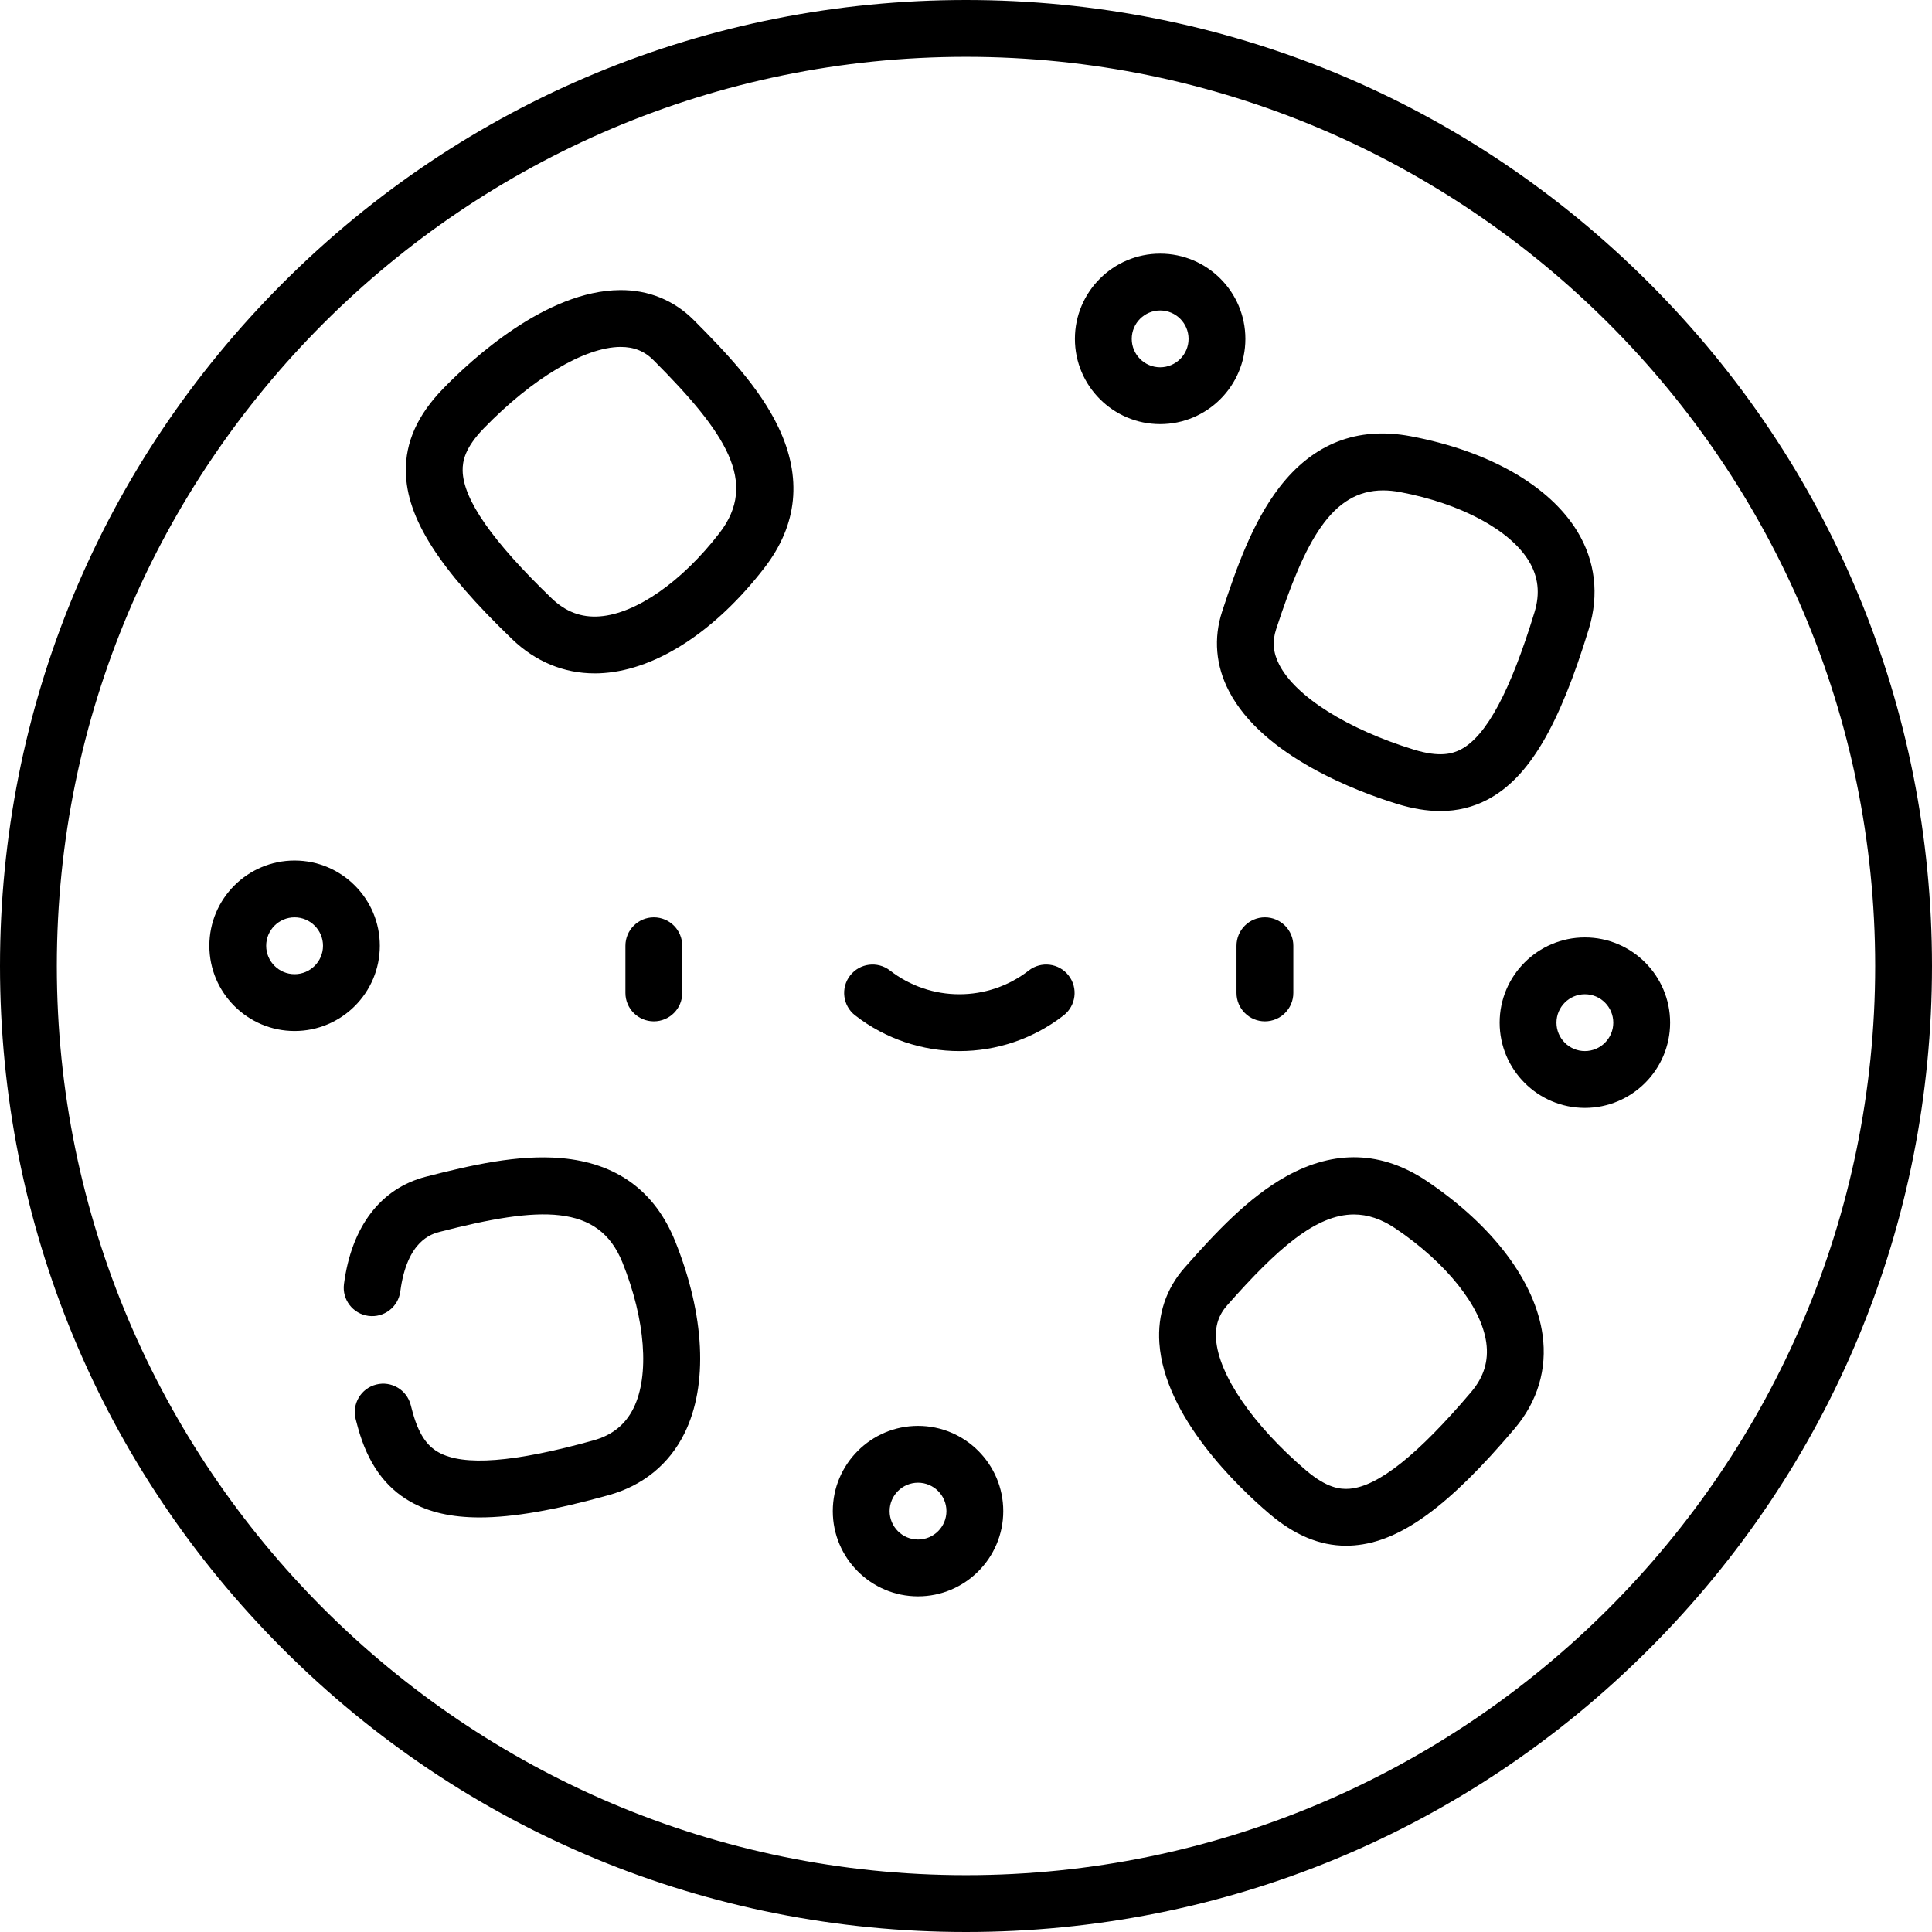
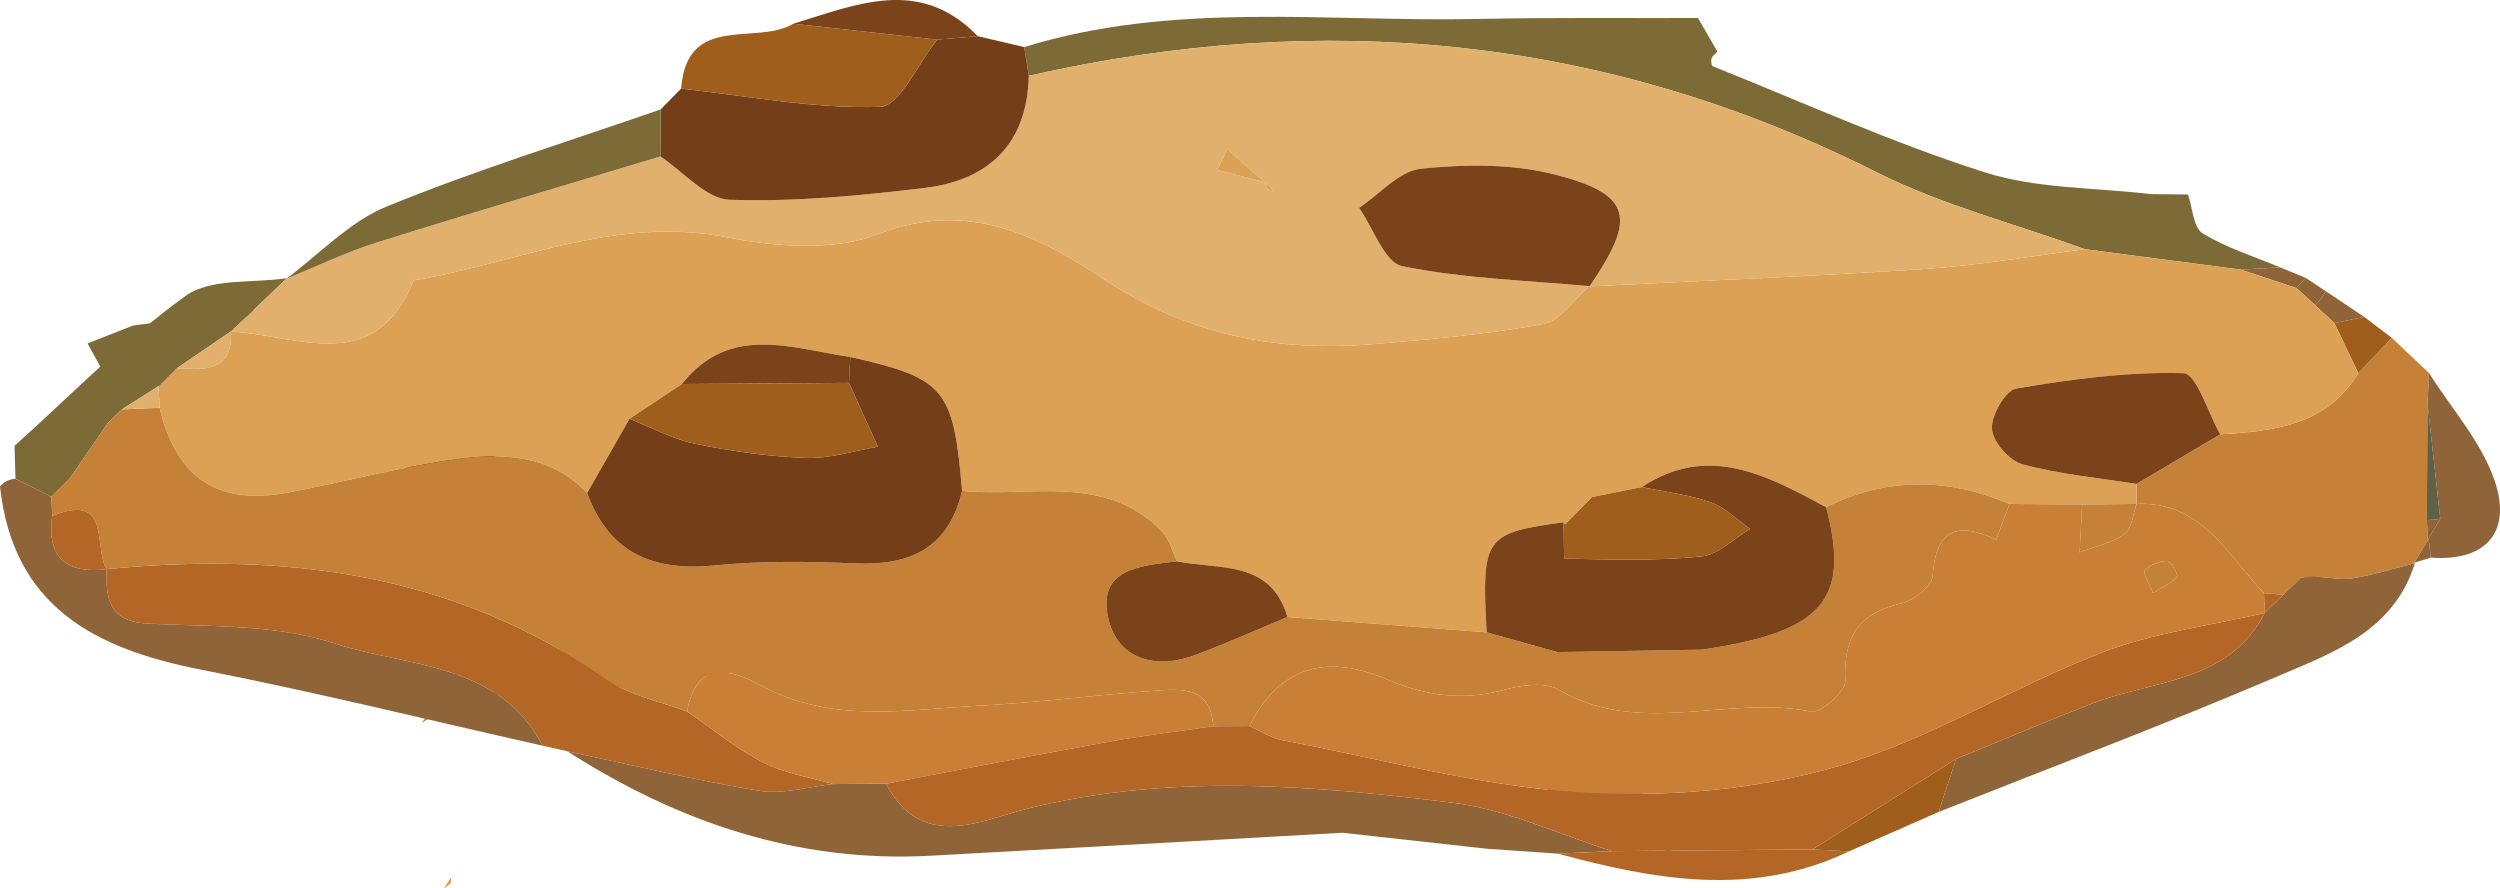
- <svg xmlns="http://www.w3.org/2000/svg" version="1.1" id="Capa_1" x="0px" y="0px" viewBox="0 0 512 512" style="enable-background:new 0 0 512 512;" xml:space="preserve">
-   <g>
-     <g>
-       <path d="M335.217,243.107c-4.159,0-7.529,3.371-7.529,7.529v12.5c0,4.159,3.37,7.529,7.529,7.529s7.529-3.37,7.529-7.529v-12.5    C342.747,246.477,339.377,243.107,335.217,243.107z" />
+ <svg xmlns="http://www.w3.org/2000/svg" version="1.1" id="svg4169" xml:space="preserve" width="257.95" height="91.611" viewBox="0 0 257.95 91.611">
+   <defs id="defs4173" />
+   <g id="g4177" transform="matrix(1.333333,0,0,-1.333333,-82.71492,157.106)">
+     <g id="g4179" transform="scale(0.1)">
+       <path d="m 38.699,736.484 c -0.328,-10.539 -0.66,-21.066 -0.984,-31.601 0.324,10.535 0.656,21.062 0.984,31.601" style="fill:#e1b06d;fill-opacity:1;fill-rule:nonzero;stroke:none" id="path4243" />
+       <path d="m 59.023,371.199 c -4.371,0.071 -8.738,0.125 -13.105,0.188 4.367,0.215 8.738,0.156 13.105,-0.188" style="fill:#dca154;fill-opacity:1;fill-rule:nonzero;stroke:none" id="path4247" />
+       <g id="g4574">
+         <path id="path4197" style="fill:#7c6b37;fill-opacity:1;fill-rule:nonzero;stroke:none" d="m 700.978,889.081 c -4.277,7.83 -8.556,15.649 -12.84,23.487 11.8,4.622 23.593,9.252 35.39,13.883 34.55,4.402 69.096,8.803 103.646,13.205 -42.068,-16.852 -84.133,-33.714 -126.195,-50.575" />
+         <path id="path4205" style="fill:#7c6b37;fill-opacity:1;fill-rule:nonzero;stroke:none" d="m 1923.749,522.81 c -4.442,-1.117 -8.876,-2.265 -13.299,-3.417 -32.227,16.648 -64.438,33.312 -96.658,49.975 -54.308,19.54 -108.627,39.084 -162.936,58.628 33.2,3.869 66.377,7.745 99.576,11.617 30.456,-13.556 62.274,-24.737 90.974,-41.319 28.606,-16.543 54.06,-38.512 80.903,-58.095 0.475,-5.792 0.952,-11.589 1.439,-17.388" />
+         <path id="path4217" style="fill:#c58138;fill-opacity:1;fill-rule:nonzero;stroke:none" d="m 1298.014,673.161 c -90.606,-12.215 -181.189,-24.67 -271.868,-36.297 -8.316,-1.068 -17.297,3.13 -25.971,4.877 51.021,32.69 102.047,65.386 153.084,98.08 48.246,-22.223 96.499,-44.436 144.756,-66.661" />
+         <path id="path4219" style="fill:#743e19;fill-opacity:1;fill-rule:nonzero;stroke:none" d="m 1042.421,768.917 c -28.881,-0.25 -58.619,-4.651 -86.258,1.078 -12.935,2.681 -21.822,24.908 -32.551,38.277 13.531,9.979 27.054,19.94 40.583,29.914 51.821,5.979 50.254,-48.328 78.227,-69.27" />
+         <path id="path4285" style="fill:#c58138;fill-opacity:1;fill-rule:nonzero;stroke:none" d="m 972.519,634.805 c -8.574,-5.31 -17.158,-10.61 -25.74,-15.923 7.355,10.778 14.704,21.551 22.053,32.324 l 0.087,-0.053 c 1.199,-5.441 2.402,-10.895 3.6,-16.348" />
+         <path id="path4289" style="fill:#c58138;fill-opacity:1;fill-rule:nonzero;stroke:none" d="m 968.832,651.207 c 1.642,2.684 3.276,5.371 4.915,8.055 0.033,-1.499 0.658,-3.423 -0.041,-4.39 -1.137,-1.567 -3.145,-2.514 -4.787,-3.718 l -0.087,0.053" />
+         <path id="path4291" style="fill:#dca154;fill-opacity:1;fill-rule:nonzero;stroke:none" d="m 964.295,491.388 c 1.672,2.62 3.345,5.252 5.014,7.882 0.015,-1.46 0.597,-3.33 -0.089,-4.299 -1.107,-1.562 -3.05,-2.536 -4.637,-3.761 l -0.287,0.178" />
+         <path id="path4293" style="fill:#dca154;fill-opacity:1;fill-rule:nonzero;stroke:none" d="m 785.393,886.201 c 5.032,-2.524 9.216,-3.256 10.348,-5.52 1.77,-3.511 1.933,-8.106 1.613,-12.146 -0.06,-0.741 -8.222,-1.737 -8.294,-1.467 -1.493,5.667 -2.359,11.491 -3.667,19.133" />
+         <path id="path4299" style="fill:#7c6b37;fill-opacity:1;fill-rule:nonzero;stroke:none" d="m 2284.377,1028.104 c 9.73,-0.111 19.452,-0.227 29.182,-0.338 3.553,-10.323 4.055,-25.565 11.247,-29.998 18.401,-11.335 39.771,-17.874 59.959,-26.336 -10.111,-0.594 -20.221,-1.192 -30.331,-1.786 -40.214,5.267 -80.428,10.539 -120.642,15.806 -54.037,19.612 -110.645,34.099 -161.657,59.726 -209.981,105.542 -428.444,125.976 -655.649,74.445 -1.177,7.408 -2.345,14.818 -3.513,22.228 115.309,35.701 233.886,19.292 351.263,21.776 56.678,1.211 113.395,0.537 170.109,0.722 5.016,-8.676 10.032,-17.35 15.049,-26.026 -1.568,-1.682 -3.829,-3.137 -4.496,-5.127 -0.629,-1.827 -0.149,-5.742 0.883,-6.153 69.94,-28.001 138.851,-59.307 210.481,-82.099 40.396,-12.865 85.261,-11.69 128.114,-16.84" />
+         <path id="path4301" style="fill:#b46626;fill-opacity:1;fill-rule:nonzero;stroke:none" d="m 1059.378,596.937 c -6.346,1.421 -12.695,2.854 -19.044,4.287 -34.34,65.197 -105.08,60.7 -161.495,79.27 -44.835,14.77 -95.625,12.78 -143.915,15.196 -30.473,1.528 -32.622,19.676 -32.263,42.181 138.473,13.475 269.967,-3.117 387.594,-85.689 17.66,-12.395 41.087,-16.563 61.848,-24.536 19.53,-13.349 38.043,-28.695 58.919,-39.415 16.512,-8.496 35.937,-11.331 54.07,-16.683 -19.093,-2.002 -38.867,-8.182 -57.151,-5.203 -49.852,8.128 -99.083,20.119 -148.563,30.591" />
+         <path id="path4303" style="fill:#906439;fill-opacity:1;fill-rule:nonzero;stroke:none" d="m 1059.378,596.937 c 49.479,-10.473 98.71,-22.463 148.563,-30.591 18.284,-2.979 38.058,3.201 57.151,5.203 13.64,0.097 27.302,0.186 40.944,0.274 27.535,-52.919 74.254,-28.066 108.817,-19.432 110.254,27.521 220.007,18.235 329.612,4.709 42.044,-5.182 82.341,-24.553 123.422,-37.466 -13.999,-0.649 -27.989,-1.292 -41.991,-1.93 -18.395,1.266 -36.782,2.547 -55.188,3.815 -37.132,4.123 -74.274,8.24 -111.414,12.354 -106.265,-5.936 -212.522,-12.015 -318.8,-17.785 -103.02,-5.604 -195.44,25.965 -281.117,80.848" />
+         <path id="path4305" style="fill:#c58138;fill-opacity:1;fill-rule:nonzero;stroke:none" d="m 2471.184,916.902 c 9.635,-9.106 19.28,-18.209 28.915,-27.314 -0.395,-7.838 -0.792,-15.669 -1.195,-23.513 -0.163,-30.071 -0.335,-60.143 -0.496,-90.222 0.244,-5.083 0.499,-10.17 0.736,-15.264 l 0.606,0.559 c -3.707,-6.101 -7.416,-12.198 -11.126,-18.288 l 0.465,-0.421 c -15.916,-4.003 -31.68,-8.885 -47.819,-11.633 -8.811,-1.504 -18.23,0.616 -27.386,1.094 -4.263,-0.2 -8.529,-0.393 -12.801,-0.6 -4.604,-4.416 -9.2,-8.823 -13.803,-13.243 -4.994,0.401 -9.967,0.8 -14.957,1.189 -28.247,29.576 -48.048,71.172 -98.486,69.123 -0.052,5.138 -0.105,10.284 -0.147,15.424 21.594,12.795 43.187,25.597 64.79,38.394 41.464,2.544 82.162,6.83 106.868,47.266 8.605,9.152 17.232,18.297 25.837,27.446" />
+         <path id="path4307" style="fill:#906439;fill-opacity:1;fill-rule:nonzero;stroke:none" d="m 702.66,737.871 c -0.36,-22.505 1.79,-40.653 32.263,-42.181 48.29,-2.416 99.079,-0.426 143.915,-15.196 56.416,-18.57 127.155,-14.073 161.495,-79.27 -88.197,19.821 -176.03,41.539 -264.704,58.927 -81.794,16.037 -145.189,48.703 -155.267,141.672 3.099,3.694 7.088,5.68 11.983,5.96 9.267,-4.654 18.531,-9.298 27.797,-13.953 0.195,-4.954 0.387,-9.897 0.582,-14.851 -4.276,-32.382 10.974,-44.848 42.023,-41.191 l -0.086,0.083" />
+         <path id="path4309" style="fill:#906439;fill-opacity:1;fill-rule:nonzero;stroke:none" d="m 2413.883,731.901 c 9.156,-0.479 18.575,-2.598 27.386,-1.094 16.139,2.748 31.902,7.63 47.819,11.633 -16.236,-52.69 -63.648,-69.316 -106.778,-87.748 -86.382,-36.904 -174.37,-70.016 -261.69,-104.696 4.485,13.67 8.971,27.335 13.454,41.013 35.211,14.368 70.239,29.226 105.673,42.994 47.105,18.316 105.12,15.578 133.2,70.005 l 0.152,0.437 c 4.735,4.544 9.454,9.072 14.18,13.614 4.603,4.42 9.199,8.827 13.803,13.243 l 6.386,0.7 6.415,-0.1" />
+         <path id="path4311" style="fill:#906439;fill-opacity:1;fill-rule:nonzero;stroke:none" d="m 2498.903,866.075 c 0.403,7.845 0.8,15.675 1.195,23.513 17.396,-27.598 40.511,-53.243 50.743,-83.279 13.067,-38.375 -5.105,-62.664 -49.38,-59.548 -0.57,4.794 -1.142,9.594 -1.712,14.387 l -0.606,-0.559 c 3.209,5.41 6.409,10.816 9.605,16.235 -3.283,29.753 -6.562,59.496 -9.845,89.25" />
+         <path id="path4313" style="fill:#b46626;fill-opacity:1;fill-rule:nonzero;stroke:none" d="m 1825.896,517.705 c 14.002,0.638 27.992,1.281 41.991,1.93 51.706,0.449 103.4,0.902 155.102,1.362 9.375,-0.525 18.749,-1.043 28.133,-1.561 -74.811,-35.769 -149.988,-22.072 -225.226,-1.731" />
+         <path id="path4315" style="fill:#a05e1d;fill-opacity:1;fill-rule:nonzero;stroke:none" d="m 2051.122,519.436 c -9.384,0.518 -18.757,1.036 -28.133,1.561 37.032,23.337 74.053,46.675 111.085,70.011 -4.483,-13.677 -8.969,-27.343 -13.454,-41.013 -23.172,-10.193 -46.334,-20.382 -69.499,-30.56" />
+         <path id="path4317" style="fill:#dca154;fill-opacity:1;fill-rule:nonzero;stroke:none" d="m 1659.294,533.874 c 37.14,-4.114 74.281,-8.231 111.414,-12.354 -37.132,4.123 -74.274,8.24 -111.414,12.354" />
+         <path id="path4319" style="fill:#a05e1d;fill-opacity:1;fill-rule:nonzero;stroke:none" d="m 2471.184,916.902 c -8.605,-9.149 -17.232,-18.294 -25.837,-27.446 -6.166,12.927 -12.329,25.846 -18.485,38.775 7.676,1.607 15.339,3.221 23.014,4.832 7.106,-5.387 14.202,-10.773 21.309,-16.161" />
+         <path id="path4321" style="fill:#906439;fill-opacity:1;fill-rule:nonzero;stroke:none" d="m 2354.434,969.646 c 10.111,0.594 20.221,1.192 30.331,1.786 6.612,-2.73 13.222,-5.455 19.843,-8.178 -2.446,-2.577 -4.827,-5.208 -7.151,-7.894 -14.342,4.763 -28.682,9.522 -43.023,14.286" />
+         <path id="path4323" style="fill:#906439;fill-opacity:1;fill-rule:nonzero;stroke:none" d="m 2449.875,933.063 c -7.675,-1.611 -15.338,-3.225 -23.014,-4.832 -4.992,4.643 -9.976,9.297 -14.96,13.947 3.279,3.179 6.07,6.75 8.387,10.699 9.867,-6.609 19.733,-13.214 29.587,-19.815" />
+         <path id="path4325" style="fill:#906439;fill-opacity:1;fill-rule:nonzero;stroke:none" d="m 2499.749,761.148 c 0.57,-4.793 1.142,-9.593 1.712,-14.387 -4.28,-1.296 -8.557,-2.605 -12.838,-3.901 3.71,6.09 7.419,12.186 11.126,18.288" />
+         <path id="path4327" style="fill:#906439;fill-opacity:1;fill-rule:nonzero;stroke:none" d="m 2404.608,963.255 c 5.225,-3.465 10.456,-6.916 15.68,-10.377 -2.317,-3.949 -5.108,-7.52 -8.387,-10.699 -4.811,4.393 -9.621,8.781 -14.444,13.183 2.324,2.686 4.704,5.317 7.151,7.894" />
+         <path id="path4329" style="fill:#7c6b37;fill-opacity:1;fill-rule:nonzero;stroke:none" d="m 631.605,833.275 c 43.741,39.228 85.028,81.856 132.398,116.062 19.327,13.958 51.839,9.666 78.35,13.674 -14.394,-13.775 -28.792,-27.551 -43.186,-41.325 l -0.096,0.13 c -13.925,-9.487 -27.855,-18.955 -41.784,-28.433 l 0.074,-0.063 c -4.731,-4.757 -9.462,-9.513 -14.192,-14.269 l -0.141,0.449 c -9.431,-6.006 -18.857,-11.999 -28.287,-17.994 -3.656,-3.547 -7.304,-7.092 -10.956,-10.638 -9.889,-14.38 -19.778,-28.74 -29.674,-43.112 -4.656,-4.644 -9.311,-9.288 -13.97,-13.922 -9.267,4.655 -18.53,9.299 -27.797,13.953 -0.247,8.499 -0.489,16.995 -0.74,25.49" />
+         <path id="path4331" style="fill:#dca154;fill-opacity:1;fill-rule:nonzero;stroke:none" d="m 2397.458,955.361 c 4.824,-4.402 9.633,-8.79 14.444,-13.183 4.984,-4.651 9.968,-9.304 14.96,-13.947 6.156,-12.929 12.32,-25.848 18.485,-38.775 -24.706,-40.436 -65.404,-44.722 -106.868,-47.266 -9.417,16.56 -18.415,47.011 -28.326,47.295 -43.103,1.291 -86.736,-4.597 -129.496,-11.85 -8.367,-1.421 -19.488,-20.811 -18.838,-31.273 0.608,-9.919 13.461,-24.62 23.596,-27.364 28.698,-7.766 58.757,-10.489 88.272,-15.202 0.042,-5.14 0.096,-10.287 0.147,-15.424 l -0.04,-0.044 c -14.049,-0.152 -28.091,-0.295 -42.148,-0.455 -18.737,0.148 -37.485,0.3 -56.233,0.453 -47.668,20.182 -95.004,20.929 -141.899,-2.535 -45.469,24.302 -90.794,49.766 -142.661,15.609 -12.837,-2.591 -25.672,-5.189 -38.506,-7.79 -6.936,-7.035 -13.878,-14.084 -20.811,-21.125 l -1.186,1.643 c -61.26,-8.334 -63.489,-11.532 -59.568,-85.163 -51.355,3.961 -102.721,7.923 -154.085,11.881 -13.235,44.679 -53.173,36.323 -85.513,43.077 -3.841,7.843 -5.997,17.359 -11.801,23.294 -44.228,45.21 -101.91,25.953 -154.527,31.185 -6.749,79.396 -13.105,87.006 -86.505,103.655 -45.622,6.636 -93.276,25.916 -130.313,-20.93 -13.51,-8.966 -27.007,-17.941 -40.504,-26.915 -10.937,-19.147 -21.874,-38.294 -32.822,-57.437 -28.611,30.352 -65.915,31.061 -102.473,25.969 -43.364,-6.039 -85.947,-17.449 -129.042,-25.639 -54.209,-10.299 -86.51,11.424 -99.311,65.626 -0.286,5.597 -0.574,11.183 -0.857,16.769 l 0.141,-0.449 c 4.73,4.756 9.461,9.513 14.192,14.269 l -0.074,0.063 c 21.123,-1.09 43.161,-3.54 41.784,28.433 l 0.096,-0.13 c 51.351,-2.567 111.014,-34.99 141.145,39.259 0.485,1.176 4.343,1.029 6.634,1.457 78.013,14.412 152.413,48.78 235.929,32.283 37.994,-7.492 83.082,-10.939 117.603,2.565 69.613,27.235 125.17,-2.761 175.19,-35.663 65.738,-43.228 133.852,-55.873 208.574,-49.52 43.657,3.711 87.497,7.511 130.452,15.543 13.17,2.469 23.682,19.104 35.405,29.254 l 0.272,-0.203 c 87.019,4.391 174.109,7.817 261.044,13.605 40.939,2.728 81.597,9.982 122.379,15.188 40.214,-5.267 80.428,-10.539 120.642,-15.806 14.342,-4.763 28.682,-9.522 43.023,-14.286" />
+         <path id="path4333" style="fill:#e1b06d;fill-opacity:1;fill-rule:nonzero;stroke:none" d="m 1599.018,1037.323 c 0.795,-1.769 1.287,-3.8 2.505,-5.213 0.729,-0.864 2.581,-0.785 3.924,-1.121 -2.147,2.102 -4.304,4.201 -6.462,6.304 -9.577,8.466 -19.157,16.939 -28.733,25.402 -2.648,-5.3 -5.285,-10.604 -7.943,-15.911 12.242,-3.15 24.477,-6.309 36.71,-9.461 z m 251.08,-80.46 c -11.723,-10.15 -22.235,-26.786 -35.405,-29.254 -42.955,-8.032 -86.795,-11.832 -130.452,-15.543 -74.722,-6.353 -142.836,6.293 -208.574,49.52 -50.02,32.902 -105.577,62.898 -175.19,35.663 -34.521,-13.505 -79.61,-10.057 -117.603,-2.565 -83.515,16.497 -157.916,-17.87 -235.929,-32.283 -2.291,-0.428 -6.149,-0.281 -6.634,-1.457 -30.131,-74.248 -89.793,-41.825 -141.145,-39.259 14.393,13.775 28.791,27.551 43.186,41.325 l -0.545,-0.488 c 23.203,9.427 45.887,20.484 69.706,27.974 73.062,22.973 146.563,44.582 219.9,66.728 17.845,-11.773 35.364,-32.877 53.59,-33.512 50.175,-1.722 100.895,3.141 150.952,9.162 49.433,5.957 79.365,33.999 80.532,86.749 227.205,51.531 445.667,31.097 655.649,-74.445 51.011,-25.628 107.619,-40.114 161.657,-59.726 -40.782,-5.206 -81.44,-12.46 -122.379,-15.188 -86.934,-5.787 -174.025,-9.214 -261.044,-13.605 36.62,53.233 32.938,71.265 -26.625,86.538 -32.995,8.464 -69.566,8.059 -103.787,4.523 -16.814,-1.735 -31.942,-19.692 -47.838,-30.301 10.988,-15.699 19.763,-42.344 33.384,-45.116 47.281,-9.622 96.256,-10.957 144.594,-15.442" />
+         <path id="path4335" style="fill:#743e19;fill-opacity:1;fill-rule:nonzero;stroke:none" d="m 1416.487,1119.624 c -1.167,-52.749 -31.099,-80.792 -80.532,-86.749 -50.057,-6.021 -100.777,-10.884 -150.952,-9.162 -18.225,0.635 -35.745,21.739 -53.59,33.512 0.082,12.135 0.162,24.279 0.241,36.424 5.263,5.355 10.524,10.719 15.778,16.071 51.333,-5.615 102.804,-15.728 153.915,-14.104 15.276,0.48 29.528,33.763 44.248,52.004 10.445,0.894 20.909,1.793 31.353,2.686 12.008,-2.818 24.017,-5.636 36.026,-8.454 1.168,-7.41 2.335,-14.821 3.513,-22.228" />
+         <path id="path4337" style="fill:#c58138;fill-opacity:1;fill-rule:nonzero;stroke:none" d="m 1616.698,700.844 c 51.364,-3.958 102.73,-7.919 154.085,-11.881 18.206,-5.082 36.411,-10.164 54.619,-15.254 37.217,0.623 74.418,1.229 111.618,1.835 93.994,13.672 115.41,38.143 96.494,110.247 46.895,23.464 94.231,22.717 141.899,2.535 -3.426,-9.2 -6.845,-18.386 -10.271,-27.582 -30.023,14.064 -46.835,8.265 -49.239,-28.472 -0.502,-7.785 -15.033,-18.89 -24.765,-21.093 -33.477,-7.587 -44.285,-26.869 -42.793,-59.906 0.352,-7.921 -19.054,-25.213 -26.376,-23.696 -64.435,13.328 -132.693,-20.006 -195.4,16.97 -10.327,6.085 -28.172,3.755 -41.143,0.197 -32.339,-8.859 -60.344,-5.533 -92.356,8.031 -50.544,21.413 -84.461,6 -105.88,-36.349 -9.315,-0.05 -18.629,-0.099 -27.944,-0.148 -1.889,31.313 -25.069,28.919 -45.748,27.467 -44.768,-3.158 -89.363,-9.163 -134.167,-11.454 -57.194,-2.918 -114.985,-14.5 -170.074,15.566 -22.531,12.299 -50.257,20.573 -57.157,-20.208 -20.761,7.972 -44.188,12.141 -61.848,24.536 -117.627,82.572 -249.121,99.164 -387.594,85.689 l 0.086,-0.083 c -10.14,17.677 3.927,60.055 -42.023,41.191 -0.195,4.954 -0.387,9.897 -0.582,14.851 4.658,4.634 9.314,9.278 13.97,13.922 9.895,14.372 19.785,28.733 29.674,43.112 3.652,3.546 7.299,7.091 10.956,10.638 9.711,0.418 19.424,0.825 29.144,1.225 12.801,-54.202 45.102,-75.925 99.311,-65.626 43.095,8.19 85.679,19.6 129.042,25.639 36.558,5.092 73.862,4.383 102.473,-25.969 17.069,-46.701 51.178,-60.794 98.802,-56.045 35.934,3.595 72.499,3.133 108.657,1.567 42.579,-1.848 72.4,11.926 82.686,56.106 52.617,-5.232 110.298,14.025 154.527,-31.185 5.804,-5.935 7.96,-15.451 11.801,-23.294 -27.591,-3.474 -62.147,-5.179 -53.117,-44.442 7.044,-30.578 35.604,-39.721 66.22,-28.411 24.463,9.043 48.294,19.788 72.411,29.776" />
+         <path id="path4339" style="fill:#c97f35;fill-opacity:1;fill-rule:nonzero;stroke:none" d="m 1152.102,627.647 c 6.9,40.781 34.627,32.507 57.157,20.208 55.089,-30.066 112.88,-18.484 170.074,-15.566 44.804,2.291 89.399,8.296 134.167,11.454 20.679,1.453 43.859,3.847 45.748,-27.467 -26.72,-3.904 -53.562,-7.08 -80.118,-11.87 -57.78,-10.427 -115.403,-21.673 -173.095,-32.583 -13.642,-0.089 -27.304,-0.178 -40.944,-0.274 -18.133,5.352 -37.559,8.187 -54.07,16.683 -20.876,10.72 -39.388,26.066 -58.919,39.415" />
+         <path id="path4341" style="fill:#b46626;fill-opacity:1;fill-rule:nonzero;stroke:none" d="m 1306.035,571.823 c 57.692,10.91 115.315,22.156 173.095,32.583 26.555,4.79 53.398,7.967 80.118,11.87 9.315,0.05 18.629,0.099 27.944,0.148 8.473,-3.724 16.602,-9.221 25.471,-10.908 76.527,-14.565 152.754,-35.502 229.958,-40.346 65.443,-4.108 134.665,1.56 197.511,19.431 71.523,20.338 136.835,61.616 206.817,88.711 39.978,15.472 83.874,20.804 125.999,30.696 -28.08,-54.427 -86.095,-51.689 -133.2,-70.005 -35.434,-13.768 -70.462,-28.626 -105.673,-42.994 -37.032,-23.337 -74.053,-46.675 -111.085,-70.011 -51.703,-0.46 -103.397,-0.913 -155.102,-1.362 -41.082,12.912 -81.379,32.284 -123.422,37.466 -109.606,13.526 -219.358,22.811 -329.612,-4.709 -34.563,-8.634 -81.283,-33.487 -108.817,19.432" />
+         <path id="path4343" style="fill:#c97f35;fill-opacity:1;fill-rule:nonzero;stroke:none" d="m 2286.436,719.399 c 8.282,5.139 14.58,7.87 18.772,12.511 1.012,1.129 -4.97,12.326 -7.696,12.302 -6.035,-0.039 -13.331,-3.025 -17.439,-7.361 -1.688,-1.775 3.516,-10.106 6.364,-17.452 z m 86.511,-15.392 c -42.125,-9.892 -86.021,-15.224 -125.999,-30.696 -69.982,-27.095 -135.294,-68.373 -206.817,-88.711 -62.846,-17.871 -132.068,-23.539 -197.511,-19.431 -77.204,4.844 -153.431,25.782 -229.958,40.346 -8.869,1.687 -16.999,7.184 -25.471,10.908 21.419,42.35 55.336,57.762 105.88,36.349 32.011,-13.564 60.017,-16.89 92.356,-8.031 12.971,3.557 30.816,5.887 41.143,-0.197 62.707,-36.976 130.965,-3.642 195.4,-16.97 7.322,-1.517 26.728,15.775 26.376,23.696 -1.491,33.037 9.316,52.319 42.793,59.906 9.731,2.204 24.262,13.308 24.765,21.093 2.404,36.737 19.216,42.536 49.239,28.472 3.427,9.196 6.846,18.382 10.271,27.582 18.748,-0.153 37.497,-0.306 56.233,-0.453 -0.658,-12.341 -1.331,-24.669 -2.011,-37.004 11.753,4.472 24.822,7.084 34.744,14.142 5.757,4.091 6.436,15.313 9.416,23.318 l 0.04,0.044 c 50.438,2.049 70.239,-39.547 98.486,-69.123 0.256,-4.934 0.522,-9.869 0.778,-14.803 l -0.152,-0.437" />
+         <path id="path4345" style="fill:#7a431a;fill-opacity:1;fill-rule:nonzero;stroke:none" d="m 2273.688,803.796 c -29.516,4.713 -59.575,7.436 -88.272,15.202 -10.136,2.744 -22.988,17.446 -23.596,27.364 -0.65,10.462 10.47,29.852 18.838,31.273 42.76,7.252 86.393,13.141 129.496,11.85 9.911,-0.284 18.909,-30.735 28.326,-47.295 -21.604,-12.798 -43.196,-25.599 -64.79,-38.394" />
+         <path id="path4347" style="fill:#5e6145;fill-opacity:1;fill-rule:nonzero;stroke:none" d="m 2498.903,866.075 c 3.283,-29.754 6.563,-59.497 9.845,-89.25 -3.423,-0.594 -6.878,-0.913 -10.341,-0.972 0.161,30.078 0.333,60.151 0.496,90.222" />
+         <path id="path4349" style="fill:#906439;fill-opacity:1;fill-rule:nonzero;stroke:none" d="m 2498.407,775.853 c 3.463,0.058 6.918,0.377 10.341,0.972 -3.196,-5.419 -6.396,-10.825 -9.605,-16.235 -0.236,5.093 -0.492,10.181 -0.736,15.264" />
+         <path id="path4351" style="fill:#c97f35;fill-opacity:1;fill-rule:nonzero;stroke:none" d="m 2413.883,731.901 -6.415,0.1 -6.386,-0.7 c 4.272,0.207 8.537,0.399 12.801,0.6" />
+         <path id="path4353" style="fill:#b46626;fill-opacity:1;fill-rule:nonzero;stroke:none" d="m 2373.1,704.445 c -0.256,4.934 -0.522,9.869 -0.778,14.803 4.991,-0.39 9.963,-0.788 14.957,-1.189 -4.726,-4.542 -9.444,-9.069 -14.18,-13.614" />
+         <path id="path4355" style="fill:#b46626;fill-opacity:1;fill-rule:nonzero;stroke:none" d="m 660.724,778.98 c 45.95,18.863 31.883,-23.514 42.023,-41.191 -31.049,-3.657 -46.299,8.809 -42.023,41.191" />
+         <path id="path4357" style="fill:#a05e1d;fill-opacity:1;fill-rule:nonzero;stroke:none" d="m 1345.596,1147.62 c -14.72,-18.241 -28.972,-51.524 -44.248,-52.004 -51.111,-1.624 -102.582,8.489 -153.915,14.104 4.496,59.066 58.259,32.941 86.888,50.24 37.097,-4.109 74.185,-8.22 111.275,-12.34" />
+         <path id="path4359" style="fill:#7c6b37;fill-opacity:1;fill-rule:nonzero;stroke:none" d="m 1131.655,1093.649 c -0.08,-12.144 -0.159,-24.289 -0.241,-36.424 -73.337,-22.146 -146.839,-43.755 -219.9,-66.728 -23.819,-7.49 -46.503,-18.548 -69.706,-27.974 25.708,19.032 48.925,44.147 77.617,55.893 69.383,28.406 141.321,50.559 212.231,75.233" />
+         <path id="path4361" style="fill:#7a431a;fill-opacity:1;fill-rule:nonzero;stroke:none" d="m 1345.596,1147.62 c -37.09,4.121 -74.178,8.232 -111.275,12.34 48.767,14.817 97.999,36.705 142.629,-9.654 -10.445,-0.894 -20.909,-1.793 -31.353,-2.686" />
+         <path id="path4363" style="fill:#dca154;fill-opacity:1;fill-rule:nonzero;stroke:none" d="m 703.786,850.866 c -9.889,-14.38 -19.778,-28.74 -29.674,-43.112 9.895,14.372 19.785,28.733 29.674,43.112" />
+         <path id="path4365" style="fill:#e1b06d;fill-opacity:1;fill-rule:nonzero;stroke:none" d="m 799.071,921.815 c 1.377,-31.973 -20.661,-29.523 -41.784,-28.433 13.929,9.478 27.859,18.946 41.784,28.433" />
+         <path id="path4367" style="fill:#e1b06d;fill-opacity:1;fill-rule:nonzero;stroke:none" d="m 743.886,862.729 c -9.72,-0.399 -19.433,-0.807 -29.144,-1.225 9.43,5.995 18.856,11.989 28.287,17.994 0.284,-5.587 0.571,-11.173 0.857,-16.769" />
+         <path id="path4369" style="fill:#e1b06d;fill-opacity:1;fill-rule:nonzero;stroke:none" d="m 757.361,893.319 c -4.731,-4.757 -9.462,-9.513 -14.192,-14.269 4.73,4.756 9.461,9.513 14.192,14.269" />
+         <path id="path4371" style="fill:#743e19;fill-opacity:1;fill-rule:nonzero;stroke:none" d="m 1364.857,798.401 c -10.286,-44.18 -40.107,-57.953 -82.686,-56.106 -36.157,1.566 -72.723,2.028 -108.657,-1.567 -47.624,-4.749 -81.734,9.344 -98.802,56.045 10.948,19.143 21.886,38.29 32.822,57.437 16.815,-6.616 33.113,-15.704 50.543,-19.283 28.319,-5.811 57.309,-9.953 86.152,-10.999 18.347,-0.665 36.944,5.544 55.433,8.678 -7.445,16.466 -14.891,32.932 -22.326,49.397 0.332,6.681 0.673,13.368 1.015,20.052 73.4,-16.649 79.756,-24.259 86.505,-103.655" />
+         <path id="path4373" style="fill:#7a431a;fill-opacity:1;fill-rule:nonzero;stroke:none" d="m 1825.402,673.709 c -18.208,5.09 -36.413,10.172 -54.619,15.254 -3.921,73.631 -1.692,76.829 59.568,85.163 0.197,-9.774 0.222,-28.107 0.597,-28.115 35.34,-0.681 70.893,-1.884 105.972,1.659 13.153,1.333 25.188,13.911 37.738,21.359 -10.108,7.046 -19.329,16.617 -30.52,20.555 -17.041,5.989 -35.459,8.078 -53.283,11.815 51.867,34.158 97.192,8.693 142.661,-15.609 18.916,-72.104 -2.5,-96.575 -96.494,-110.247 -37.201,-0.606 -74.401,-1.212 -111.618,-1.835" />
+         <path id="path4375" style="fill:#a05e1d;fill-opacity:1;fill-rule:nonzero;stroke:none" d="m 1277.337,882.004 c 7.435,-16.465 14.88,-32.931 22.326,-49.397 -18.489,-3.134 -37.086,-9.343 -55.433,-8.678 -28.844,1.046 -57.833,5.188 -86.152,10.999 -17.43,3.579 -33.727,12.666 -50.543,19.283 13.497,8.974 26.994,17.949 40.504,26.915 43.101,0.299 86.193,0.595 129.298,0.878" />
+         <path id="path4377" style="fill:#7a431a;fill-opacity:1;fill-rule:nonzero;stroke:none" d="m 1616.698,700.844 c -24.117,-9.988 -47.948,-20.733 -72.411,-29.776 -30.616,-11.309 -59.176,-2.167 -66.22,28.411 -9.03,39.263 25.526,40.968 53.117,44.442 32.34,-6.755 72.278,1.602 85.513,-43.077" />
+         <path id="path4379" style="fill:#a05e1d;fill-opacity:1;fill-rule:nonzero;stroke:none" d="m 1890.854,801.399 c 17.825,-3.737 36.243,-5.826 53.283,-11.815 11.191,-3.938 20.412,-13.509 30.52,-20.555 -12.55,-7.448 -24.584,-20.026 -37.738,-21.359 -35.078,-3.543 -70.631,-2.34 -105.972,-1.659 -0.375,0.008 -0.401,18.341 -0.597,28.115 l 1.186,-1.643 c 6.934,7.042 13.876,14.09 20.808,21.137 12.837,2.59 25.672,5.188 38.509,7.779" />
+         <path id="path4381" style="fill:#7a431a;fill-opacity:1;fill-rule:nonzero;stroke:none" d="m 1277.337,882.004 c -43.105,-0.283 -86.197,-0.579 -129.298,-0.878 37.037,46.846 84.691,27.566 130.313,20.93 -0.342,-6.684 -0.682,-13.371 -1.015,-20.052" />
+         <path id="path4383" style="fill:#c58138;fill-opacity:1;fill-rule:nonzero;stroke:none" d="m 2273.796,788.327 c -2.98,-8.005 -3.658,-19.227 -9.416,-23.318 -9.921,-7.058 -22.991,-9.67 -34.744,-14.142 0.68,12.335 1.353,24.663 2.011,37.004 14.058,0.16 28.099,0.303 42.148,0.455" />
+         <path id="path4385" style="fill:#7a431a;fill-opacity:1;fill-rule:nonzero;stroke:none" d="m 1852.345,793.62 c -6.933,-7.046 -13.875,-14.095 -20.808,-21.137 6.934,7.042 13.876,14.09 20.808,21.137" />
+         <path id="path4387" style="fill:#7a431a;fill-opacity:1;fill-rule:nonzero;stroke:none" d="m 1850.098,956.863 c -48.338,4.485 -97.312,5.82 -144.594,15.442 -13.622,2.772 -22.397,29.417 -33.384,45.116 15.896,10.609 31.024,28.566 47.838,30.301 34.221,3.535 70.792,3.941 103.787,-4.523 59.562,-15.273 63.245,-33.305 26.625,-86.538 l -0.272,0.203" />
+         <path id="path4389" style="fill:#dca154;fill-opacity:1;fill-rule:nonzero;stroke:none" d="m 1599.018,1037.323 c -12.233,3.152 -24.467,6.311 -36.71,9.461 2.657,5.307 5.294,10.611 7.943,15.911 9.577,-8.463 19.156,-16.936 28.733,-25.402 l 0.034,0.03" />
+         <path id="path4391" style="fill:#dca154;fill-opacity:1;fill-rule:nonzero;stroke:none" d="m 1598.985,1037.294 c 2.158,-2.103 4.315,-4.202 6.462,-6.304 -1.343,0.336 -3.195,0.257 -3.924,1.121 -1.217,1.413 -1.71,3.445 -2.505,5.213 l -0.034,-0.03" />
+         <path id="path4393" style="fill:#743e19;fill-opacity:1;fill-rule:nonzero;stroke:none" d="m 1825.402,673.709 c 37.217,0.623 74.418,1.229 111.618,1.835 -37.201,-0.606 -74.401,-1.212 -111.618,-1.835" />
+         <path id="path4395" style="fill:#c58138;fill-opacity:1;fill-rule:nonzero;stroke:none" d="m 2286.436,719.399 c -2.848,7.345 -8.052,15.676 -6.364,17.452 4.108,4.336 11.404,7.322 17.439,7.361 2.727,0.024 8.709,-11.173 7.696,-12.302 -4.192,-4.641 -10.489,-7.372 -18.772,-12.511" />
+       </g>
    </g>
  </g>
-   <g>
-     <g>
-       <path d="M173.272,243.107c-4.158,0-7.529,3.37-7.529,7.529v12.5c0,4.159,3.371,7.529,7.529,7.529c4.158,0,7.529-3.37,7.529-7.529    v-12.5C180.801,246.477,177.43,243.107,173.272,243.107z" />
-     </g>
-   </g>
-   <g>
-     <g>
-       <path d="M418.038,140.879c-7.363-12.16-23.473-21.371-44.2-25.272c-14.131-2.655-25.848,1.917-34.826,13.595    c-7.047,9.166-11.344,21.271-15.141,32.883c-2.304,7.046-1.685,14.317,1.792,21.029c8.999,17.379,34.161,26.716,44.563,29.925    c4.091,1.262,7.905,1.894,11.483,1.894c4.547,0,8.712-1.023,12.57-3.069c10.859-5.76,18.871-19.291,26.788-45.242    C423.819,157.602,422.771,148.699,418.038,140.879z M406.662,162.229c-6.373,20.89-12.732,32.774-19.44,36.333    c-2.199,1.166-5.612,2.231-12.557,0.087c-17.618-5.433-31.269-14.039-35.629-22.459c-1.645-3.175-1.916-6.171-0.852-9.424    c7.69-23.521,14.769-36.804,28.359-36.804c1.429,0,2.93,0.147,4.511,0.445c16.04,3.017,29.106,10.018,34.103,18.27    C407.68,152.846,408.171,157.278,406.662,162.229z" />
-     </g>
-   </g>
-   <g>
-     <g>
-       <path d="M178.935,328.964c-5.361-13.34-15.52-20.758-30.194-22.045c-11.514-1.012-24.032,1.879-35.866,4.923    c-12,3.089-19.713,13.19-21.718,28.439c-0.542,4.122,2.361,7.905,6.483,8.446c4.126,0.545,7.905-2.36,8.447-6.483    c1.783-13.564,8.375-15.261,10.541-15.818c26.482-6.816,42.03-7.534,48.332,8.153c6.084,15.143,7.211,29.925,2.94,38.576    c-2.156,4.371-5.628,7.171-10.613,8.559c-21.037,5.865-34.476,6.896-41.086,3.154c-2.165-1.227-4.899-3.533-6.829-10.538    c-0.18-0.652-0.355-1.313-0.525-1.98c-1.03-4.028-5.13-6.459-9.161-5.427c-4.029,1.03-6.459,5.132-5.428,9.161    c0.194,0.755,0.393,1.504,0.596,2.244c2.581,9.375,7.137,15.8,13.928,19.645c4.893,2.77,10.833,4.162,18.341,4.162    c8.909,0,20.024-1.963,34.207-5.916c9.087-2.533,16.03-8.204,20.074-16.401C187.697,367.07,186.797,348.534,178.935,328.964z" />
-     </g>
-   </g>
-   <g>
-     <g>
-       <path d="M408.797,353.766c-1.946-14.082-13.092-28.919-30.581-40.706c-11.924-8.036-24.494-8.475-37.363-1.307    c-10.1,5.626-18.84,15.04-26.924,24.201c-4.904,5.556-7.214,12.479-6.68,20.018c1.381,19.521,20.79,38.061,29.071,45.125    c6.714,5.728,13.408,8.532,20.405,8.532c0.712,0,1.429-0.028,2.147-0.087c12.253-0.989,24.966-10.241,42.513-30.935v-0.001    C407.485,371.41,410.048,362.82,408.797,353.766z M389.897,368.87c-14.123,16.658-24.669,25.053-32.239,25.663    c-2.478,0.207-6.038-0.175-11.565-4.891c-14.027-11.966-23.154-25.276-23.824-34.734c-0.252-3.568,0.686-6.424,2.949-8.99    c13.282-15.049,23.529-24.071,33.585-24.071c3.645,0,7.266,1.187,10.996,3.7c13.532,9.121,22.759,20.723,24.079,30.279    C394.546,360.656,393.243,364.922,389.897,368.87z" />
-     </g>
-   </g>
-   <g>
-     <g>
-       <path d="M206.29,113.232c-4.971-10.438-13.809-19.759-22.437-28.411c-5.232-5.25-12.029-8.021-19.552-7.941    c-19.569,0.136-39.307,18.324-46.886,26.137c-6.769,6.981-9.996,14.167-9.864,21.971c0.208,12.29,8.632,25.568,28.167,44.394    c6.187,5.961,13.713,9.069,21.894,9.069c0.801,0,1.61-0.029,2.423-0.09c14.178-1.044,29.695-11.224,42.572-27.926    C211.386,139.048,212.626,126.531,206.29,113.232z M190.681,141.241c-9.964,12.924-22.13,21.395-31.752,22.103    c-4.861,0.366-9.034-1.213-12.761-4.805c-15.725-15.155-23.432-26.212-23.56-33.806c-0.042-2.489,0.558-6.015,5.617-11.232    c12.836-13.236,26.699-21.498,36.18-21.563c3.571-0.015,6.368,1.093,8.784,3.517C192.498,114.819,201.004,127.851,190.681,141.241    z" />
-     </g>
-   </g>
-   <g>
-     <g>
-       <path d="M243.287,377.87c-12.456,0-22.588,10.134-22.588,22.588c0,12.454,10.133,22.588,22.588,22.588    c12.456,0,22.588-10.134,22.588-22.588C265.875,388.004,255.743,377.87,243.287,377.87z M243.287,407.988    c-4.152,0-7.529-3.377-7.529-7.529s3.377-7.529,7.529-7.529c4.152,0,7.529,3.377,7.529,7.529S247.44,407.988,243.287,407.988z" />
-     </g>
-   </g>
-   <g>
-     <g>
-       <path d="M420.008,248.427c-12.455,0-22.588,10.134-22.588,22.588c0,12.454,10.134,22.588,22.588,22.588    c12.454,0,22.588-10.134,22.588-22.588C442.596,258.561,432.462,248.427,420.008,248.427z M420.008,278.545    c-4.152,0-7.529-3.377-7.529-7.529s3.377-7.529,7.529-7.529s7.529,3.377,7.529,7.529S424.16,278.545,420.008,278.545z" />
-     </g>
-   </g>
-   <g>
-     <g>
-       <path d="M78.07,228.048c-12.456,0-22.588,10.134-22.588,22.588s10.133,22.588,22.588,22.588c12.456,0,22.588-10.134,22.588-22.588    S90.526,228.048,78.07,228.048z M78.07,258.165c-4.152,0-7.529-3.377-7.529-7.529c0-4.152,3.377-7.529,7.529-7.529    s7.529,3.377,7.529,7.529C85.599,254.788,82.221,258.165,78.07,258.165z" />
-     </g>
-   </g>
-   <g>
-     <g>
-       <path d="M307.451,67.219c-12.455,0-22.588,10.134-22.588,22.588s10.134,22.588,22.588,22.588    c12.454,0,22.588-10.134,22.588-22.588S319.906,67.219,307.451,67.219z M307.451,97.336c-4.152,0-7.529-3.377-7.529-7.529    c0-4.152,3.377-7.529,7.529-7.529s7.529,3.377,7.529,7.529C314.98,93.959,311.603,97.336,307.451,97.336z" />
-     </g>
-   </g>
-   <g>
-     <g>
-       <path d="M283.199,258.525c-2.547-3.288-7.278-3.883-10.563-1.334c-10.828,8.398-25.953,8.398-36.784,0    c-3.286-2.552-8.016-1.951-10.564,1.334c-2.549,3.286-1.951,8.015,1.335,10.564c8.132,6.307,17.877,9.46,27.621,9.46    c9.744,0,19.49-3.153,27.621-9.461C285.151,266.54,285.748,261.81,283.199,258.525z" />
-     </g>
-   </g>
-   <g>
-     <g>
-       <path d="M437.02,74.981C388.667,26.628,324.38,0,256,0S123.333,26.628,74.981,74.981C26.629,123.334,0,187.62,0,256    s26.629,132.667,74.981,181.02C123.333,485.373,187.62,512,256,512s132.667-26.628,181.02-74.981    C485.373,388.666,512,324.38,512,256S485.372,123.333,437.02,74.981z M256,496.941C123.145,496.941,15.059,388.855,15.059,256    S123.145,15.059,256,15.059S496.941,123.145,496.941,256S388.855,496.941,256,496.941z" />
-     </g>
-   </g>
-   <g>
- </g>
-   <g>
- </g>
-   <g>
- </g>
-   <g>
- </g>
-   <g>
- </g>
-   <g>
- </g>
-   <g>
- </g>
-   <g>
- </g>
-   <g>
- </g>
-   <g>
- </g>
-   <g>
- </g>
-   <g>
- </g>
-   <g>
- </g>
-   <g>
- </g>
-   <g>
- </g>
</svg>
